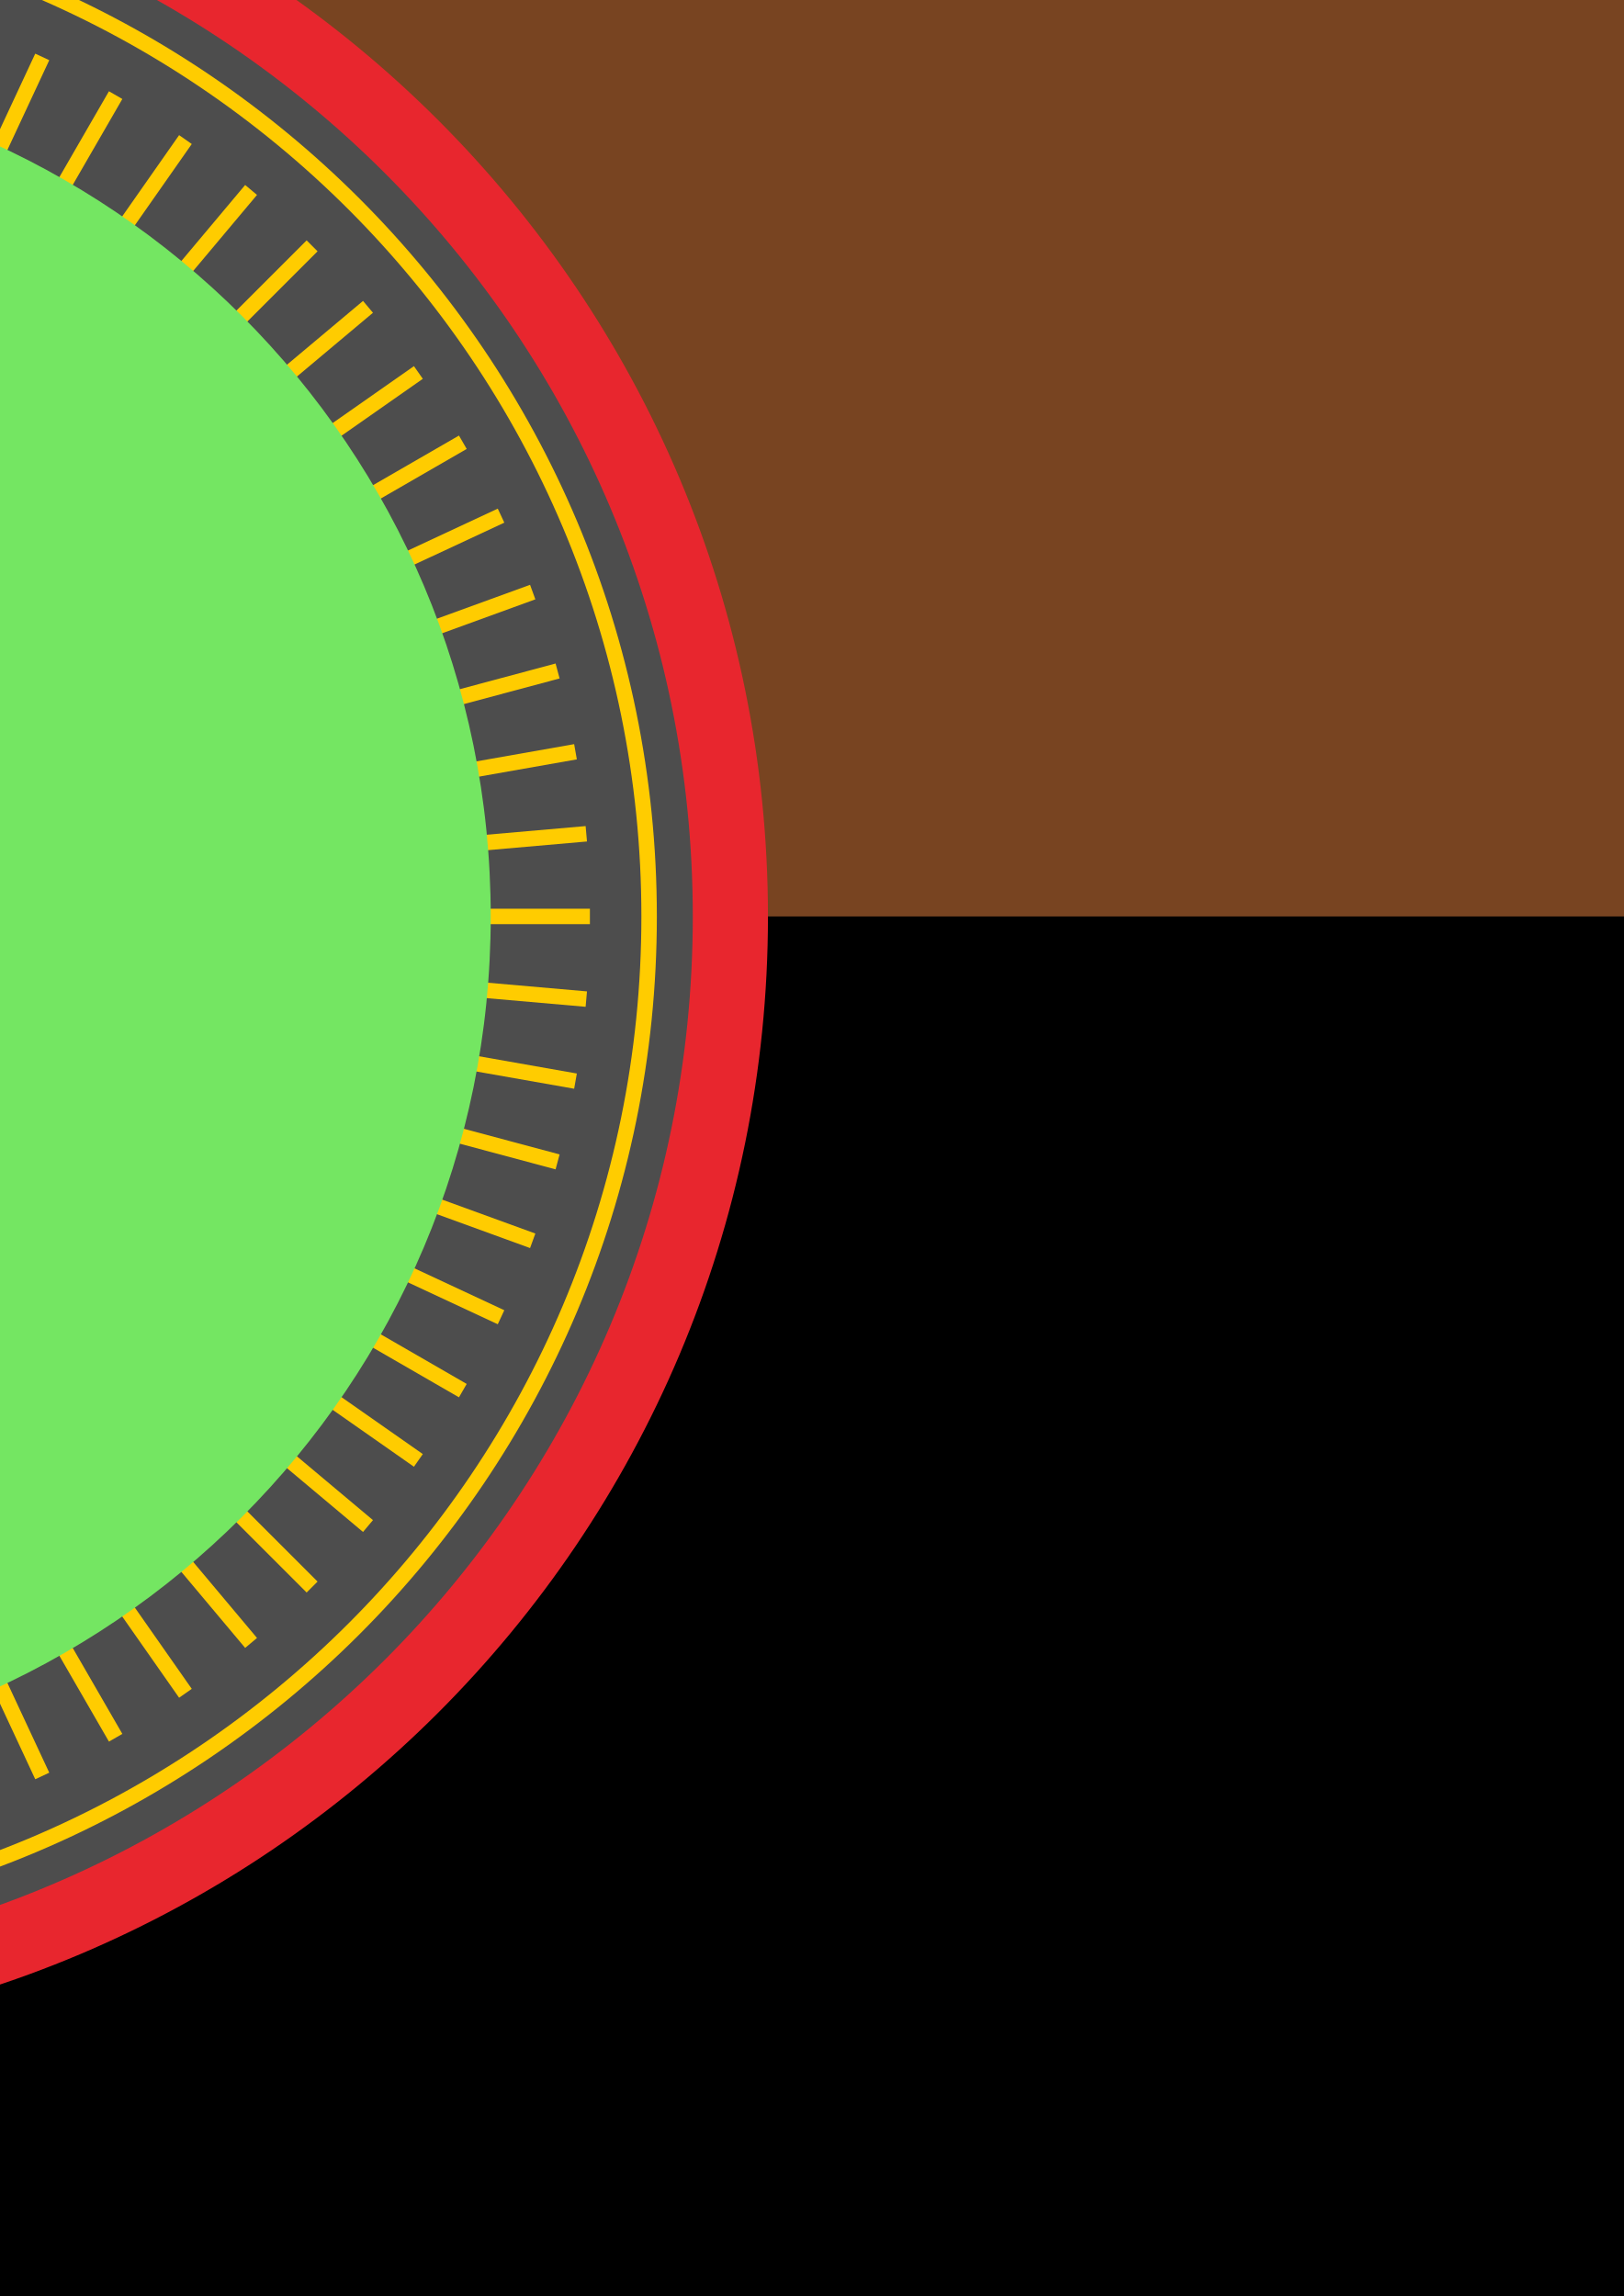
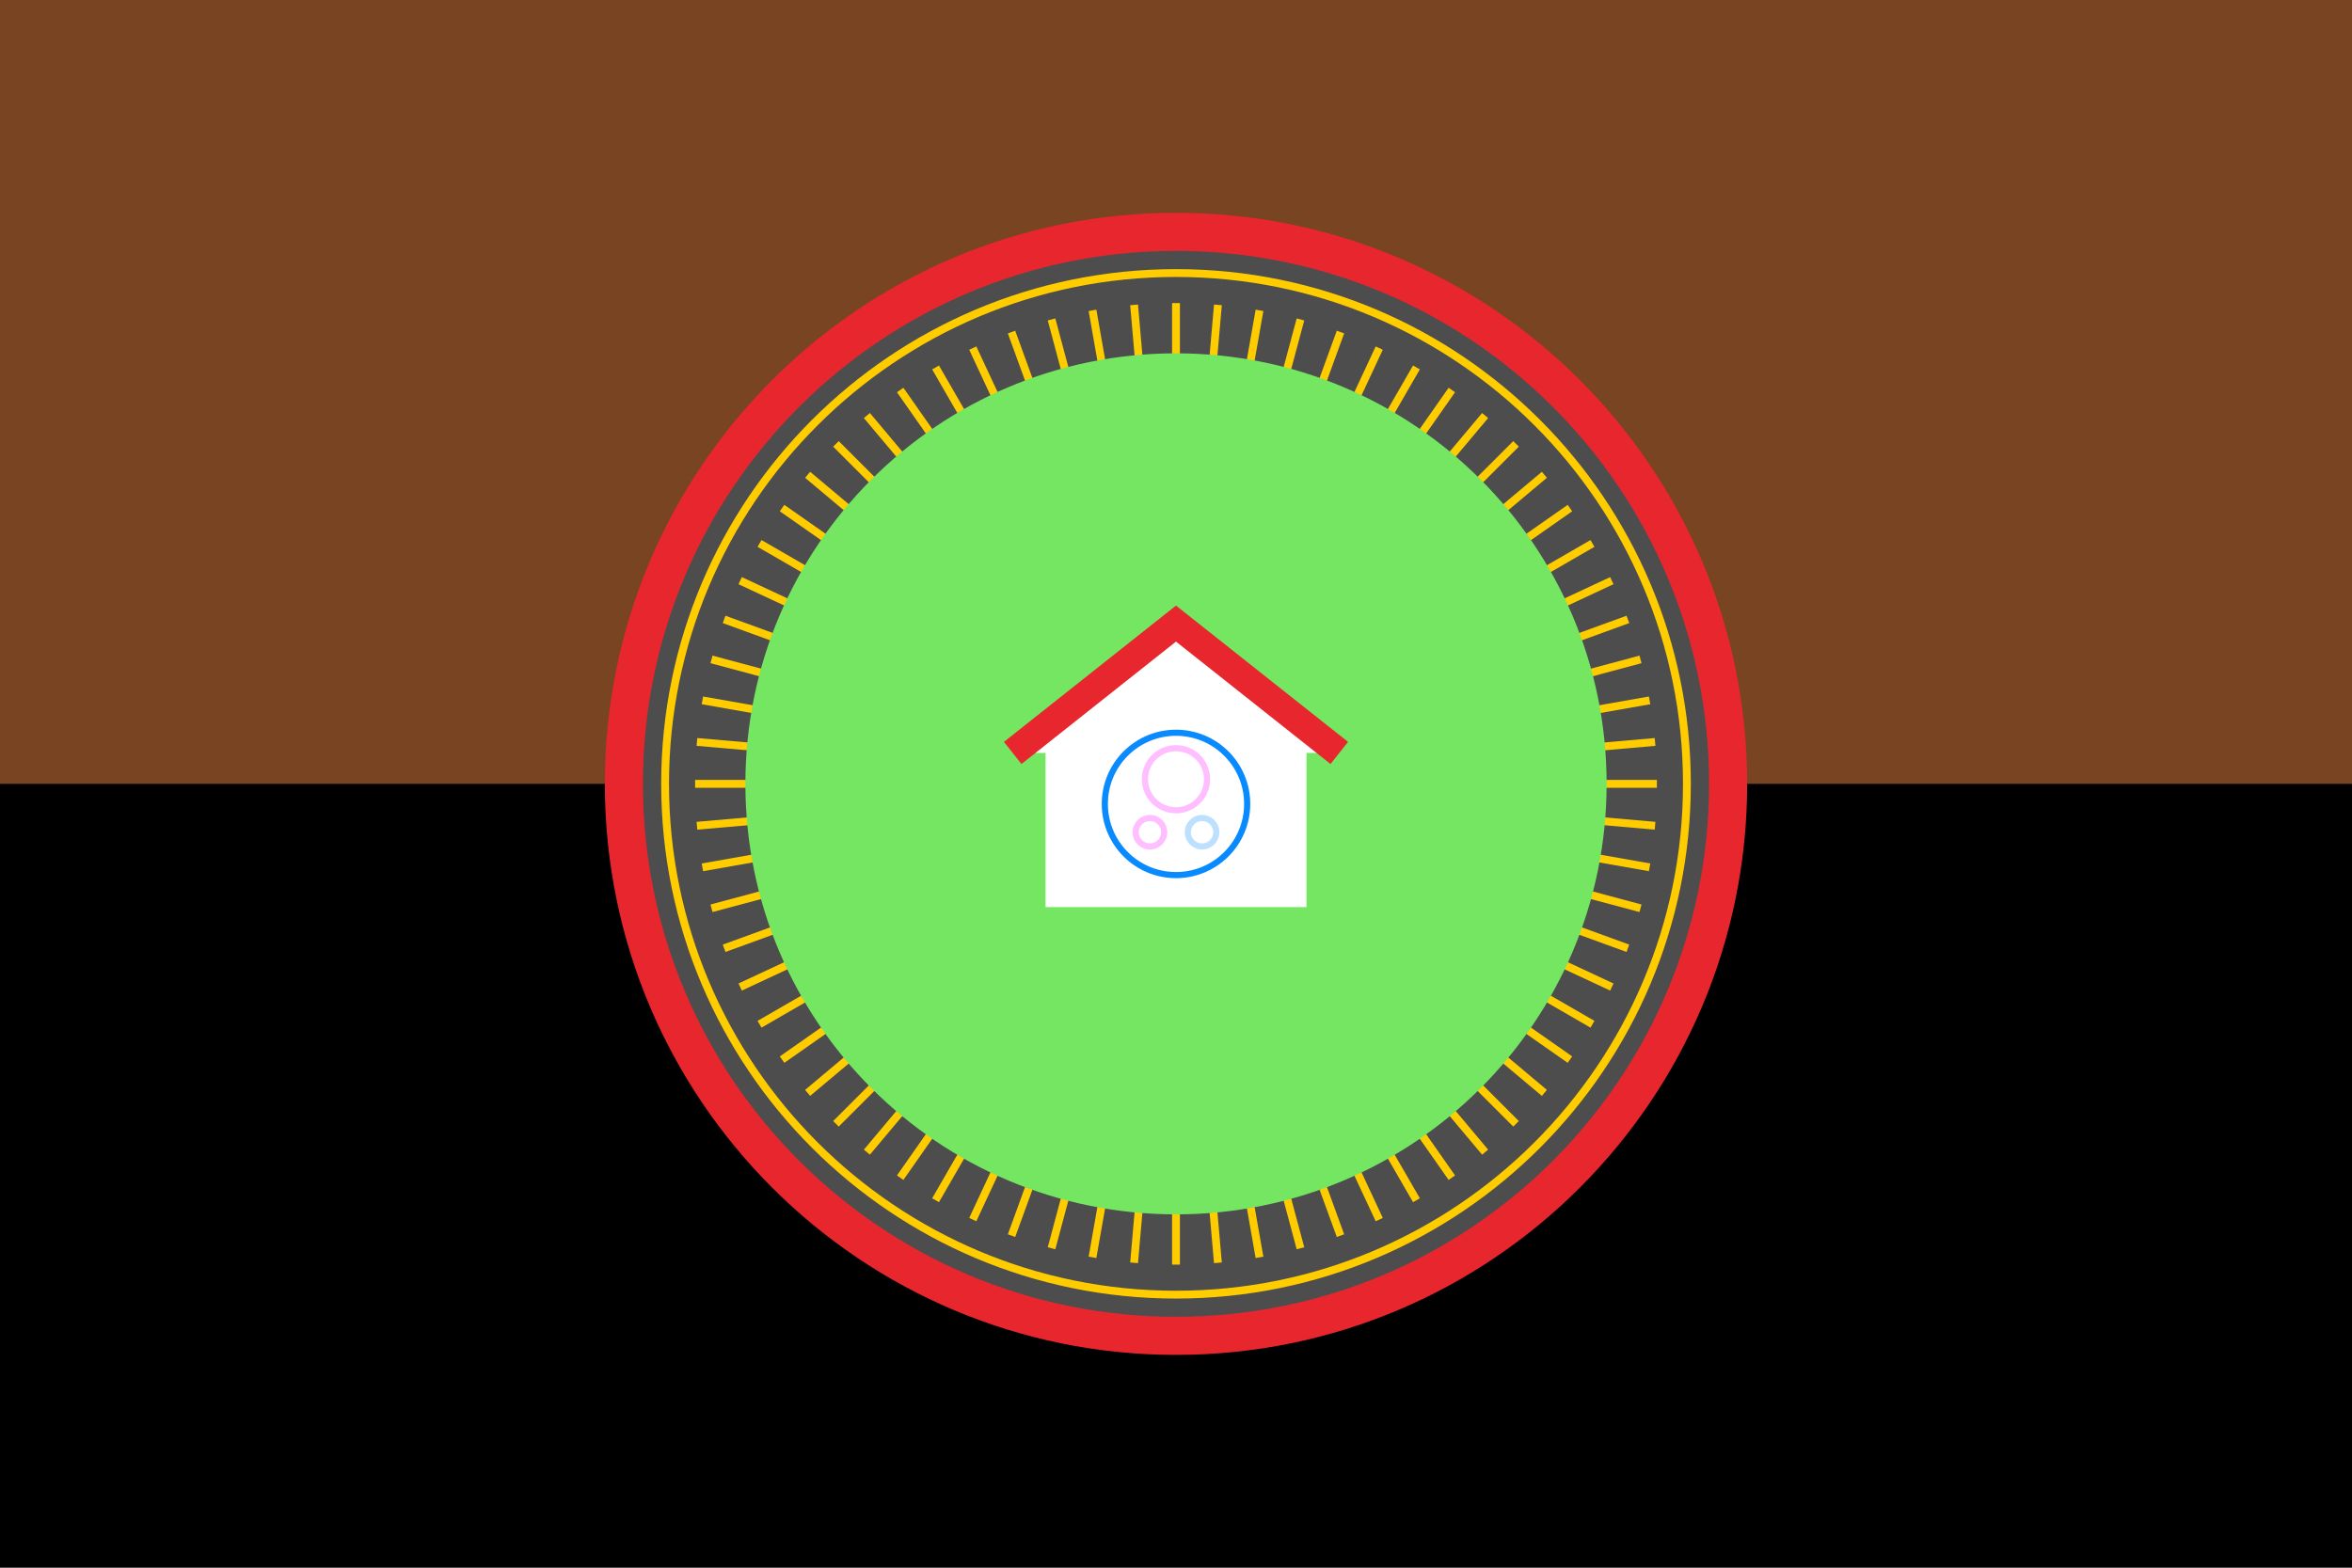
- <svg xmlns="http://www.w3.org/2000/svg" width="210mm" height="297mm" viewBox="0 0 210 297" version="1.1" id="svg8">
+ <svg xmlns="http://www.w3.org/2000/svg" width="600mm" height="400mm" viewBox="0 0 600 400" version="1.1" id="svg8">
  <defs id="defs2" />
-   <g id="layer1">
+   <g id="layer1" transform="translate(346.3813,81.45365)">
    <rect style="color:#000000;overflow:visible;opacity:1;fill:#000000;fill-opacity:1;fill-rule:evenodd;stroke:none;stroke-width:2;stroke-miterlimit:4;stroke-dasharray:none;stroke-dashoffset:536.693;stroke-opacity:1" id="rect2472" width="600" height="400" x="-346.381" y="-81.454" />
    <rect style="color:#000000;overflow:visible;opacity:1;fill:#784421;fill-opacity:1;fill-rule:evenodd;stroke:none;stroke-width:1.414;stroke-miterlimit:4;stroke-dasharray:none;stroke-dashoffset:536.693;stroke-opacity:1" id="rect2472-9" width="600" height="200" x="-346.381" y="-81.454" />
    <g id="g2501" transform="matrix(0.7831184,0,0,0.7831184,-14.63406,34.43942)">
      <circle style="color:#000000;overflow:visible;opacity:1;fill:#000000;fill-opacity:1;fill-rule:evenodd;stroke:#0000ff;stroke-width:3.619;stroke-miterlimit:4;stroke-dasharray:none;stroke-dashoffset:536.693;stroke-opacity:1" id="path1798" cx="-40.54" cy="107.4" r="180.222" />
      <g id="g2720" transform="translate(-0.7163734,0.8503799)">
        <circle style="color:#000000;overflow:visible;opacity:1;fill:#4d4d4d;fill-opacity:1;fill-rule:evenodd;stroke:#e8262e;stroke-width:12.414;stroke-miterlimit:4;stroke-dasharray:none;stroke-dashoffset:0;stroke-opacity:1" id="path965" cx="-39.823" cy="106.55" r="179.849" />
        <circle style="color:#000000;overflow:visible;opacity:1;fill:none;fill-opacity:1;fill-rule:evenodd;stroke:#ffcc00;stroke-width:2.554;stroke-miterlimit:4;stroke-dasharray:none;stroke-dashoffset:0;stroke-opacity:1" id="path965-5" cx="-39.823" cy="106.55" r="166.429" />
        <g id="g2645">
          <g id="g2412">
            <g id="g2388">
              <g id="g1878">
                <g id="g1849">
                  <path style="fill:none;fill-rule:evenodd;stroke:#ffcc00;stroke-width:2.554;stroke-linecap:butt;stroke-linejoin:miter;stroke-miterlimit:4;stroke-dasharray:none;stroke-opacity:1" d="m -39.823,-50.102 c 0,143.341 0,313.303 0,313.303" id="path1830" />
                  <path style="fill:none;fill-rule:evenodd;stroke:#ffcc00;stroke-width:2.554;stroke-linecap:butt;stroke-linejoin:miter;stroke-miterlimit:4;stroke-dasharray:none;stroke-opacity:1" d="M -53.476,-49.506 C -40.983,93.29 -26.17,262.605 -26.17,262.605" id="path1830-3" />
                </g>
                <g id="g1849-5" transform="rotate(-10,-39.82315,106.5496)">
                  <path style="fill:none;fill-rule:evenodd;stroke:#ffcc00;stroke-width:2.554;stroke-linecap:butt;stroke-linejoin:miter;stroke-miterlimit:4;stroke-dasharray:none;stroke-opacity:1" d="m -39.823,-50.102 c 0,143.341 0,313.303 0,313.303" id="path1830-6" />
                  <path style="fill:none;fill-rule:evenodd;stroke:#ffcc00;stroke-width:2.554;stroke-linecap:butt;stroke-linejoin:miter;stroke-miterlimit:4;stroke-dasharray:none;stroke-opacity:1" d="M -53.476,-49.506 C -40.983,93.29 -26.17,262.605 -26.17,262.605" id="path1830-3-2" />
                </g>
              </g>
              <g transform="rotate(-20,-39.82316,106.5496)" id="g1878-2">
                <g id="g1849-2">
                  <path style="fill:none;fill-rule:evenodd;stroke:#ffcc00;stroke-width:2.554;stroke-linecap:butt;stroke-linejoin:miter;stroke-miterlimit:4;stroke-dasharray:none;stroke-opacity:1" d="m -39.823,-50.102 c 0,143.341 0,313.303 0,313.303" id="path1830-61" />
                  <path style="fill:none;fill-rule:evenodd;stroke:#ffcc00;stroke-width:2.554;stroke-linecap:butt;stroke-linejoin:miter;stroke-miterlimit:4;stroke-dasharray:none;stroke-opacity:1" d="M -53.476,-49.506 C -40.983,93.29 -26.17,262.605 -26.17,262.605" id="path1830-3-0" />
                </g>
                <g id="g1849-5-6" transform="rotate(-10,-39.82315,106.5496)">
                  <path style="fill:none;fill-rule:evenodd;stroke:#ffcc00;stroke-width:2.554;stroke-linecap:butt;stroke-linejoin:miter;stroke-miterlimit:4;stroke-dasharray:none;stroke-opacity:1" d="m -39.823,-50.102 c 0,143.341 0,313.303 0,313.303" id="path1830-6-1" />
                  <path style="fill:none;fill-rule:evenodd;stroke:#ffcc00;stroke-width:2.554;stroke-linecap:butt;stroke-linejoin:miter;stroke-miterlimit:4;stroke-dasharray:none;stroke-opacity:1" d="M -53.476,-49.506 C -40.983,93.29 -26.17,262.605 -26.17,262.605" id="path1830-3-2-5" />
                </g>
              </g>
              <g transform="rotate(-40,-39.82316,106.5496)" id="g1878-2-9">
                <g id="g1849-2-4">
                  <path style="fill:none;fill-rule:evenodd;stroke:#ffcc00;stroke-width:2.554;stroke-linecap:butt;stroke-linejoin:miter;stroke-miterlimit:4;stroke-dasharray:none;stroke-opacity:1" d="m -39.823,-50.102 c 0,143.341 0,313.303 0,313.303" id="path1830-61-9" />
                  <path style="fill:none;fill-rule:evenodd;stroke:#ffcc00;stroke-width:2.554;stroke-linecap:butt;stroke-linejoin:miter;stroke-miterlimit:4;stroke-dasharray:none;stroke-opacity:1" d="M -53.476,-49.506 C -40.983,93.29 -26.17,262.605 -26.17,262.605" id="path1830-3-0-0" />
                </g>
                <g id="g1849-5-6-9" transform="rotate(-10,-39.82315,106.5496)">
                  <path style="fill:none;fill-rule:evenodd;stroke:#ffcc00;stroke-width:2.554;stroke-linecap:butt;stroke-linejoin:miter;stroke-miterlimit:4;stroke-dasharray:none;stroke-opacity:1" d="m -39.823,-50.102 c 0,143.341 0,313.303 0,313.303" id="path1830-6-1-1" />
                  <path style="fill:none;fill-rule:evenodd;stroke:#ffcc00;stroke-width:2.554;stroke-linecap:butt;stroke-linejoin:miter;stroke-miterlimit:4;stroke-dasharray:none;stroke-opacity:1" d="M -53.476,-49.506 C -40.983,93.29 -26.17,262.605 -26.17,262.605" id="path1830-3-2-5-7" />
                </g>
              </g>
            </g>
          </g>
          <g transform="rotate(-60,-39.82316,106.5496)" id="g2412-7">
            <g id="g2388-1">
              <g id="g1878-1">
                <g id="g1849-59">
                  <path style="fill:none;fill-rule:evenodd;stroke:#ffcc00;stroke-width:2.554;stroke-linecap:butt;stroke-linejoin:miter;stroke-miterlimit:4;stroke-dasharray:none;stroke-opacity:1" d="m -39.823,-50.102 c 0,143.341 0,313.303 0,313.303" id="path1830-7" />
                  <path style="fill:none;fill-rule:evenodd;stroke:#ffcc00;stroke-width:2.554;stroke-linecap:butt;stroke-linejoin:miter;stroke-miterlimit:4;stroke-dasharray:none;stroke-opacity:1" d="M -53.476,-49.506 C -40.983,93.29 -26.17,262.605 -26.17,262.605" id="path1830-3-7" />
                </g>
                <g id="g1849-5-67" transform="rotate(-10,-39.82315,106.5496)">
                  <path style="fill:none;fill-rule:evenodd;stroke:#ffcc00;stroke-width:2.554;stroke-linecap:butt;stroke-linejoin:miter;stroke-miterlimit:4;stroke-dasharray:none;stroke-opacity:1" d="m -39.823,-50.102 c 0,143.341 0,313.303 0,313.303" id="path1830-6-3" />
                  <path style="fill:none;fill-rule:evenodd;stroke:#ffcc00;stroke-width:2.554;stroke-linecap:butt;stroke-linejoin:miter;stroke-miterlimit:4;stroke-dasharray:none;stroke-opacity:1" d="M -53.476,-49.506 C -40.983,93.29 -26.17,262.605 -26.17,262.605" id="path1830-3-2-6" />
                </g>
              </g>
              <g transform="rotate(-20,-39.82316,106.5496)" id="g1878-2-5">
                <g id="g1849-2-6">
                  <path style="fill:none;fill-rule:evenodd;stroke:#ffcc00;stroke-width:2.554;stroke-linecap:butt;stroke-linejoin:miter;stroke-miterlimit:4;stroke-dasharray:none;stroke-opacity:1" d="m -39.823,-50.102 c 0,143.341 0,313.303 0,313.303" id="path1830-61-3" />
                  <path style="fill:none;fill-rule:evenodd;stroke:#ffcc00;stroke-width:2.554;stroke-linecap:butt;stroke-linejoin:miter;stroke-miterlimit:4;stroke-dasharray:none;stroke-opacity:1" d="M -53.476,-49.506 C -40.983,93.29 -26.17,262.605 -26.17,262.605" id="path1830-3-0-9" />
                </g>
                <g id="g1849-5-6-4" transform="rotate(-10,-39.82315,106.5496)">
                  <path style="fill:none;fill-rule:evenodd;stroke:#ffcc00;stroke-width:2.554;stroke-linecap:butt;stroke-linejoin:miter;stroke-miterlimit:4;stroke-dasharray:none;stroke-opacity:1" d="m -39.823,-50.102 c 0,143.341 0,313.303 0,313.303" id="path1830-6-1-8" />
                  <path style="fill:none;fill-rule:evenodd;stroke:#ffcc00;stroke-width:2.554;stroke-linecap:butt;stroke-linejoin:miter;stroke-miterlimit:4;stroke-dasharray:none;stroke-opacity:1" d="M -53.476,-49.506 C -40.983,93.29 -26.17,262.605 -26.17,262.605" id="path1830-3-2-5-1" />
                </g>
              </g>
              <g transform="rotate(-40,-39.82316,106.5496)" id="g1878-2-9-2">
                <g id="g1849-2-4-9">
                  <path style="fill:none;fill-rule:evenodd;stroke:#ffcc00;stroke-width:2.554;stroke-linecap:butt;stroke-linejoin:miter;stroke-miterlimit:4;stroke-dasharray:none;stroke-opacity:1" d="m -39.823,-50.102 c 0,143.341 0,313.303 0,313.303" id="path1830-61-9-3" />
                  <path style="fill:none;fill-rule:evenodd;stroke:#ffcc00;stroke-width:2.554;stroke-linecap:butt;stroke-linejoin:miter;stroke-miterlimit:4;stroke-dasharray:none;stroke-opacity:1" d="M -53.476,-49.506 C -40.983,93.29 -26.17,262.605 -26.17,262.605" id="path1830-3-0-0-9" />
                </g>
                <g id="g1849-5-6-9-0" transform="rotate(-10,-39.82315,106.5496)">
                  <path style="fill:none;fill-rule:evenodd;stroke:#ffcc00;stroke-width:2.554;stroke-linecap:butt;stroke-linejoin:miter;stroke-miterlimit:4;stroke-dasharray:none;stroke-opacity:1" d="m -39.823,-50.102 c 0,143.341 0,313.303 0,313.303" id="path1830-6-1-1-8" />
                  <path style="fill:none;fill-rule:evenodd;stroke:#ffcc00;stroke-width:2.554;stroke-linecap:butt;stroke-linejoin:miter;stroke-miterlimit:4;stroke-dasharray:none;stroke-opacity:1" d="M -53.476,-49.506 C -40.983,93.29 -26.17,262.605 -26.17,262.605" id="path1830-3-2-5-7-8" />
                </g>
              </g>
            </g>
          </g>
          <g transform="rotate(-120,-39.82316,106.5496)" id="g2412-7-5">
            <g id="g2388-1-0">
              <g id="g1878-1-9">
                <g id="g1849-59-6">
                  <path style="fill:none;fill-rule:evenodd;stroke:#ffcc00;stroke-width:2.554;stroke-linecap:butt;stroke-linejoin:miter;stroke-miterlimit:4;stroke-dasharray:none;stroke-opacity:1" d="m -39.823,-50.102 c 0,143.341 0,313.303 0,313.303" id="path1830-7-3" />
                  <path style="fill:none;fill-rule:evenodd;stroke:#ffcc00;stroke-width:2.554;stroke-linecap:butt;stroke-linejoin:miter;stroke-miterlimit:4;stroke-dasharray:none;stroke-opacity:1" d="M -53.476,-49.506 C -40.983,93.29 -26.17,262.605 -26.17,262.605" id="path1830-3-7-8" />
                </g>
                <g id="g1849-5-67-5" transform="rotate(-10,-39.82315,106.5496)">
                  <path style="fill:none;fill-rule:evenodd;stroke:#ffcc00;stroke-width:2.554;stroke-linecap:butt;stroke-linejoin:miter;stroke-miterlimit:4;stroke-dasharray:none;stroke-opacity:1" d="m -39.823,-50.102 c 0,143.341 0,313.303 0,313.303" id="path1830-6-3-6" />
                  <path style="fill:none;fill-rule:evenodd;stroke:#ffcc00;stroke-width:2.554;stroke-linecap:butt;stroke-linejoin:miter;stroke-miterlimit:4;stroke-dasharray:none;stroke-opacity:1" d="M -53.476,-49.506 C -40.983,93.29 -26.17,262.605 -26.17,262.605" id="path1830-3-2-6-1" />
                </g>
              </g>
              <g transform="rotate(-20,-39.82316,106.5496)" id="g1878-2-5-1">
                <g id="g1849-2-6-5">
                  <path style="fill:none;fill-rule:evenodd;stroke:#ffcc00;stroke-width:2.554;stroke-linecap:butt;stroke-linejoin:miter;stroke-miterlimit:4;stroke-dasharray:none;stroke-opacity:1" d="m -39.823,-50.102 c 0,143.341 0,313.303 0,313.303" id="path1830-61-3-9" />
                  <path style="fill:none;fill-rule:evenodd;stroke:#ffcc00;stroke-width:2.554;stroke-linecap:butt;stroke-linejoin:miter;stroke-miterlimit:4;stroke-dasharray:none;stroke-opacity:1" d="M -53.476,-49.506 C -40.983,93.29 -26.17,262.605 -26.17,262.605" id="path1830-3-0-9-8" />
                </g>
                <g id="g1849-5-6-4-4" transform="rotate(-10,-39.82315,106.5496)">
                  <path style="fill:none;fill-rule:evenodd;stroke:#ffcc00;stroke-width:2.554;stroke-linecap:butt;stroke-linejoin:miter;stroke-miterlimit:4;stroke-dasharray:none;stroke-opacity:1" d="m -39.823,-50.102 c 0,143.341 0,313.303 0,313.303" id="path1830-6-1-8-8" />
                  <path style="fill:none;fill-rule:evenodd;stroke:#ffcc00;stroke-width:2.554;stroke-linecap:butt;stroke-linejoin:miter;stroke-miterlimit:4;stroke-dasharray:none;stroke-opacity:1" d="M -53.476,-49.506 C -40.983,93.29 -26.17,262.605 -26.17,262.605" id="path1830-3-2-5-1-1" />
                </g>
              </g>
              <g transform="rotate(-40,-39.82316,106.5496)" id="g1878-2-9-2-0">
                <g id="g1849-2-4-9-3">
                  <path style="fill:none;fill-rule:evenodd;stroke:#ffcc00;stroke-width:2.554;stroke-linecap:butt;stroke-linejoin:miter;stroke-miterlimit:4;stroke-dasharray:none;stroke-opacity:1" d="m -39.823,-50.102 c 0,143.341 0,313.303 0,313.303" id="path1830-61-9-3-0" />
                  <path style="fill:none;fill-rule:evenodd;stroke:#ffcc00;stroke-width:2.554;stroke-linecap:butt;stroke-linejoin:miter;stroke-miterlimit:4;stroke-dasharray:none;stroke-opacity:1" d="M -53.476,-49.506 C -40.983,93.29 -26.17,262.605 -26.17,262.605" id="path1830-3-0-0-9-4" />
                </g>
                <g id="g1849-5-6-9-0-4" transform="rotate(-10,-39.82315,106.5496)">
                  <path style="fill:none;fill-rule:evenodd;stroke:#ffcc00;stroke-width:2.554;stroke-linecap:butt;stroke-linejoin:miter;stroke-miterlimit:4;stroke-dasharray:none;stroke-opacity:1" d="m -39.823,-50.102 c 0,143.341 0,313.303 0,313.303" id="path1830-6-1-1-8-4" />
                  <path style="fill:none;fill-rule:evenodd;stroke:#ffcc00;stroke-width:2.554;stroke-linecap:butt;stroke-linejoin:miter;stroke-miterlimit:4;stroke-dasharray:none;stroke-opacity:1" d="M -53.476,-49.506 C -40.983,93.29 -26.17,262.605 -26.17,262.605" id="path1830-3-2-5-7-8-4" />
                </g>
              </g>
            </g>
          </g>
        </g>
        <circle style="color:#000000;overflow:visible;opacity:1;fill:#74e662;fill-opacity:1;fill-rule:evenodd;stroke:none;stroke-width:9.682;stroke-miterlimit:4;stroke-dasharray:none;stroke-dashoffset:0;stroke-opacity:1" id="path965-7" cx="-39.823" cy="106.55" r="140.271" />
      </g>
      <g transform="translate(5.280072,-13.47895)" id="g2470">
        <g id="g888">
          <rect y="110.446" x="-88.315" height="50.596" width="84.992" id="rect848" style="color:#000000;overflow:visible;opacity:1;fill:#ffffff;fill-opacity:1;fill-rule:evenodd;stroke:none;stroke-width:1.021;stroke-miterlimit:4;stroke-dasharray:none;stroke-dashoffset:0;stroke-opacity:1" />
          <path id="path865" d="M 7.371,110.809 H -99.01 l 53.19,-42.142 z" style="color:#000000;overflow:visible;opacity:1;fill:#ffffff;fill-opacity:1;fill-rule:evenodd;stroke:none;stroke-width:0.892;stroke-miterlimit:4;stroke-dasharray:none;stroke-dashoffset:0;stroke-opacity:1" />
          <path id="path865-6" d="M -99.01,110.809 -70.402,88.143 -45.82,68.667 7.371,110.809" style="color:#000000;overflow:visible;opacity:1;fill:none;fill-opacity:1;fill-rule:evenodd;stroke:#e8262e;stroke-width:9.2;stroke-miterlimit:4;stroke-dasharray:none;stroke-dashoffset:0;stroke-opacity:1" />
        </g>
        <g id="g963">
          <circle r="23.188" cy="127.421" cx="-45.82" id="path890" style="color:#000000;overflow:visible;opacity:1;fill:#ffffff;fill-opacity:1;fill-rule:evenodd;stroke:#0a8aff;stroke-width:2;stroke-miterlimit:4;stroke-dasharray:none;stroke-dashoffset:0;stroke-opacity:1" />
          <circle r="10.117" cy="119.375" cx="-45.82" id="path890-7" style="color:#000000;overflow:visible;opacity:1;fill:#ffffff;fill-opacity:1;fill-rule:evenodd;stroke:#ffbeff;stroke-width:2;stroke-miterlimit:4;stroke-dasharray:none;stroke-dashoffset:0;stroke-opacity:1" />
          <g style="stroke-width:2;stroke-miterlimit:4;stroke-dasharray:none" transform="translate(-0.07504296)" id="g955">
            <circle style="color:#000000;overflow:visible;opacity:1;fill:#ffffff;fill-opacity:1;fill-rule:evenodd;stroke:#ffbeff;stroke-width:2;stroke-miterlimit:4;stroke-dasharray:none;stroke-dashoffset:0;stroke-opacity:1" id="path890-7-5" cx="-54.24" cy="136.644" r="4.637" />
            <circle style="color:#000000;overflow:visible;opacity:1;fill:#ffffff;fill-opacity:1;fill-rule:evenodd;stroke:#bee0ff;stroke-width:2;stroke-miterlimit:4;stroke-dasharray:none;stroke-dashoffset:0;stroke-opacity:1" id="path890-7-5-3" cx="-37.25" cy="136.644" r="4.637" />
          </g>
        </g>
      </g>
    </g>
  </g>
</svg>
